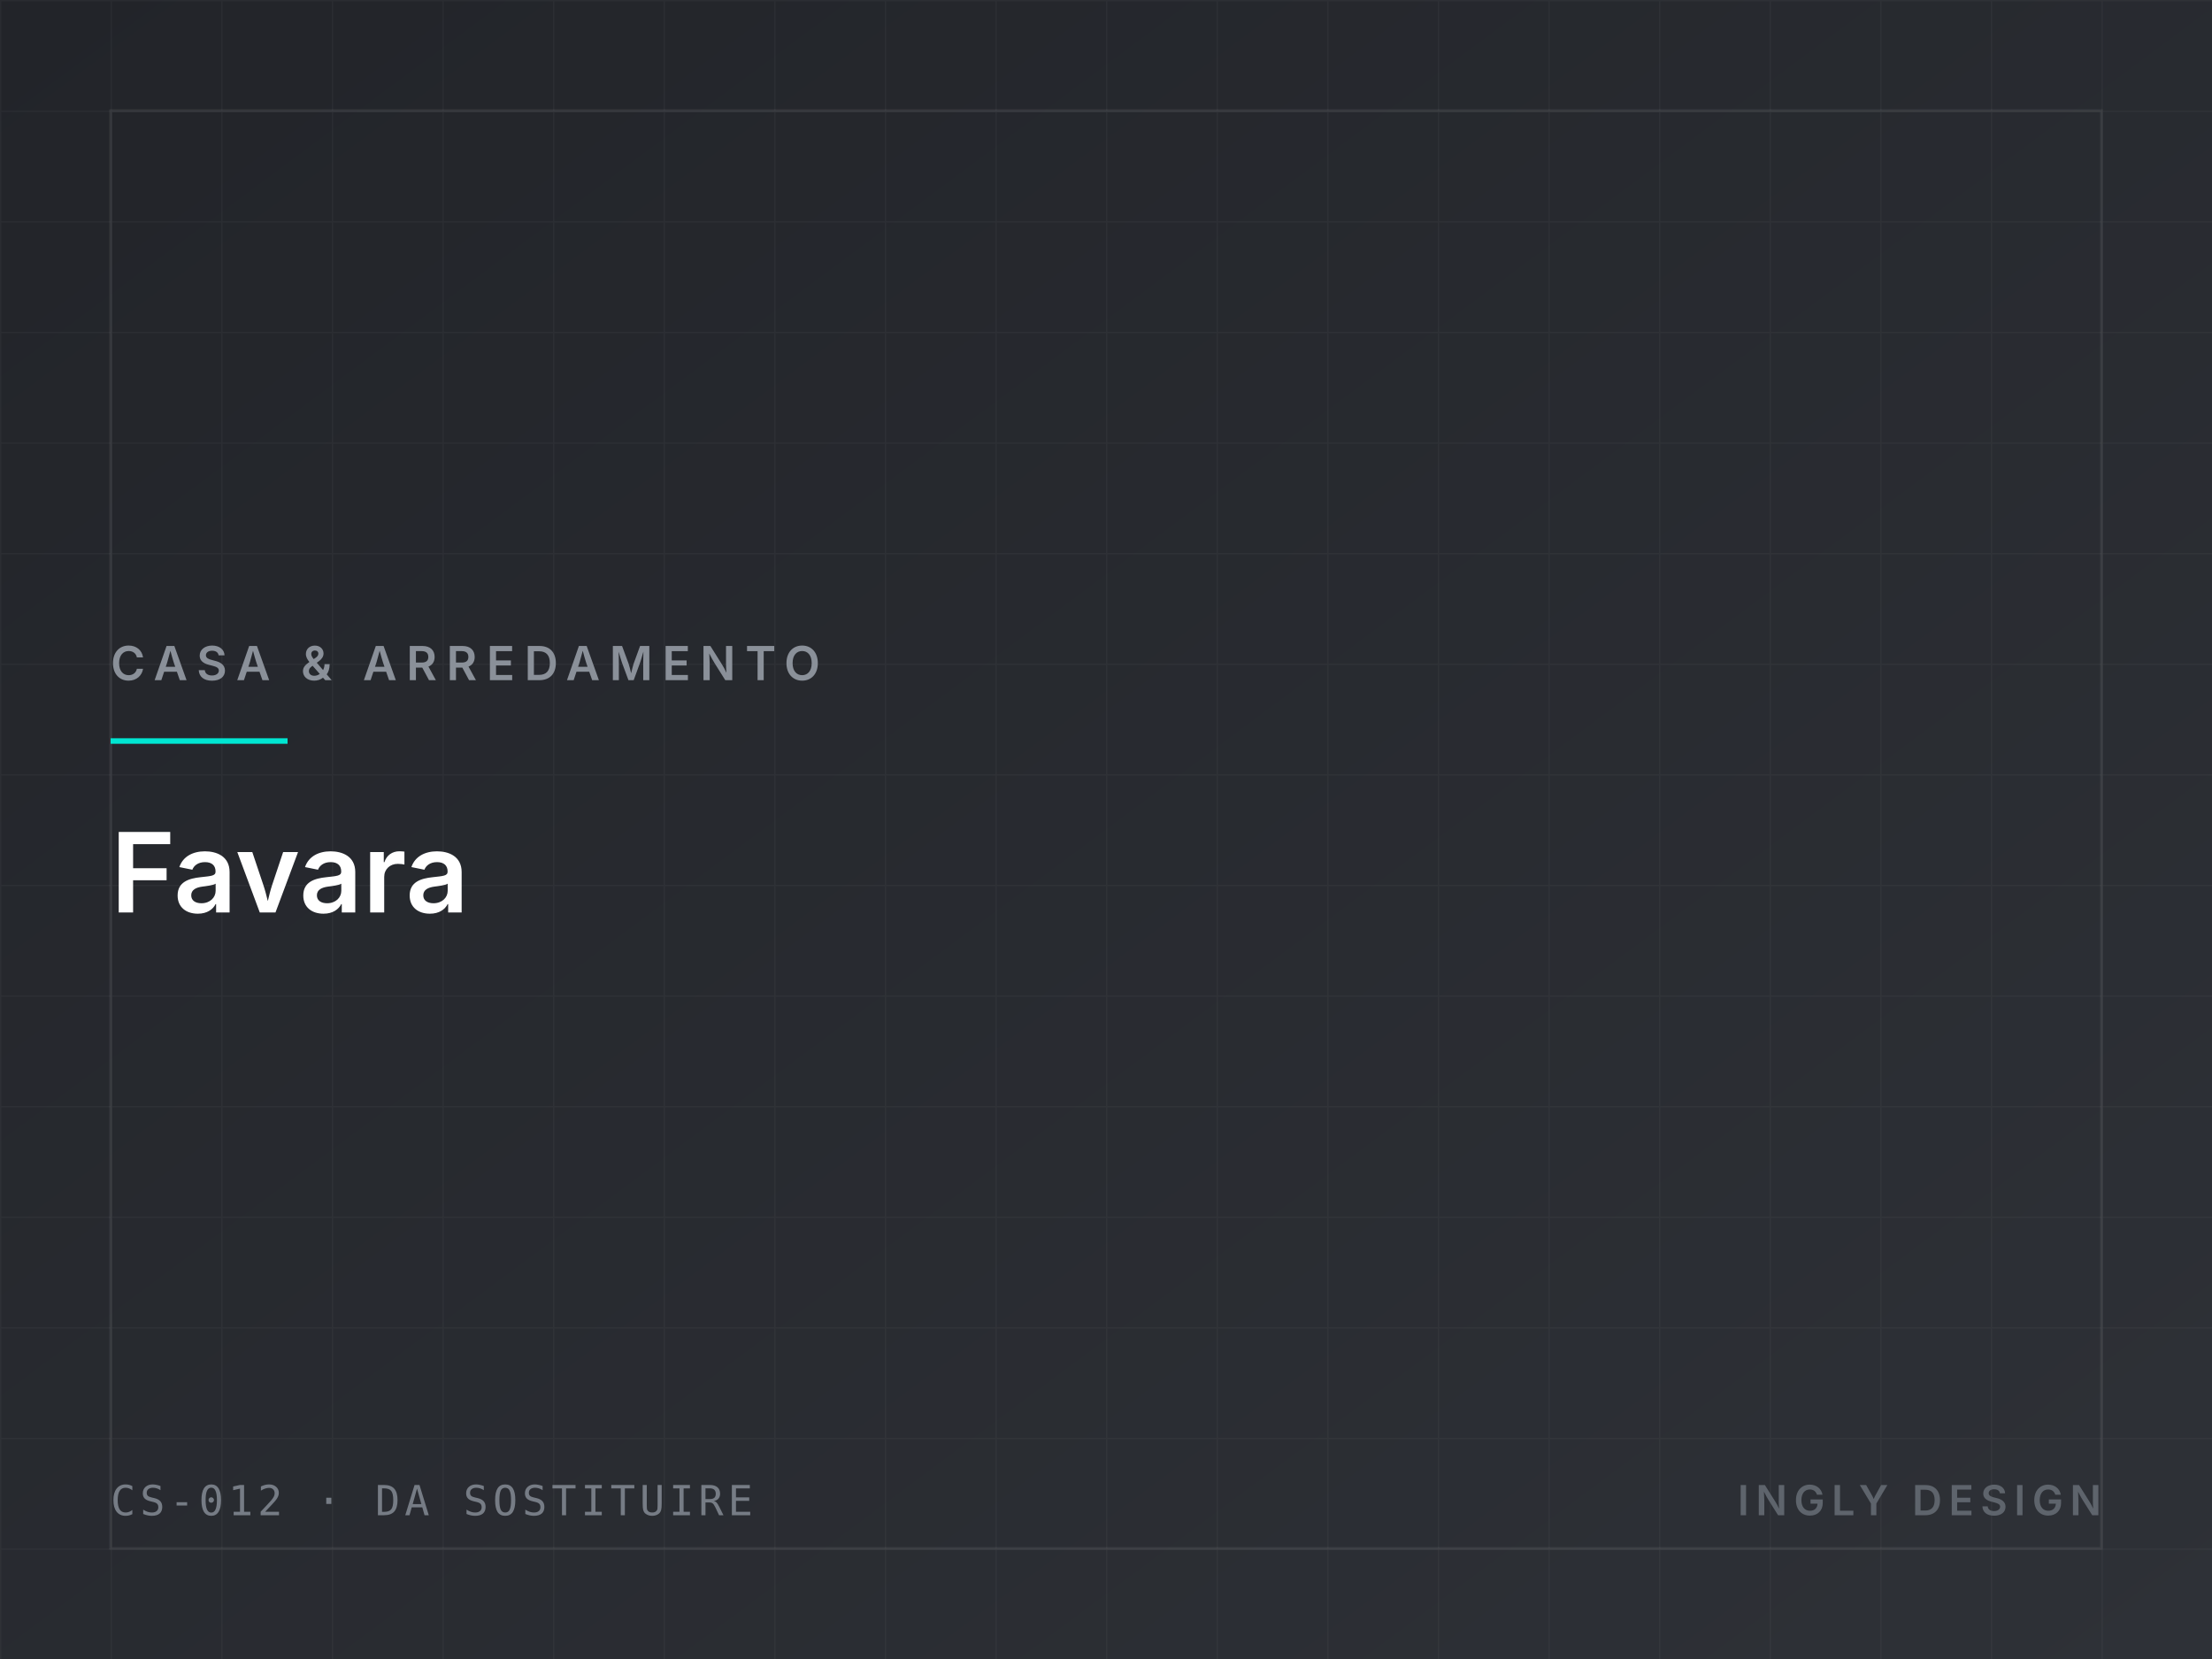
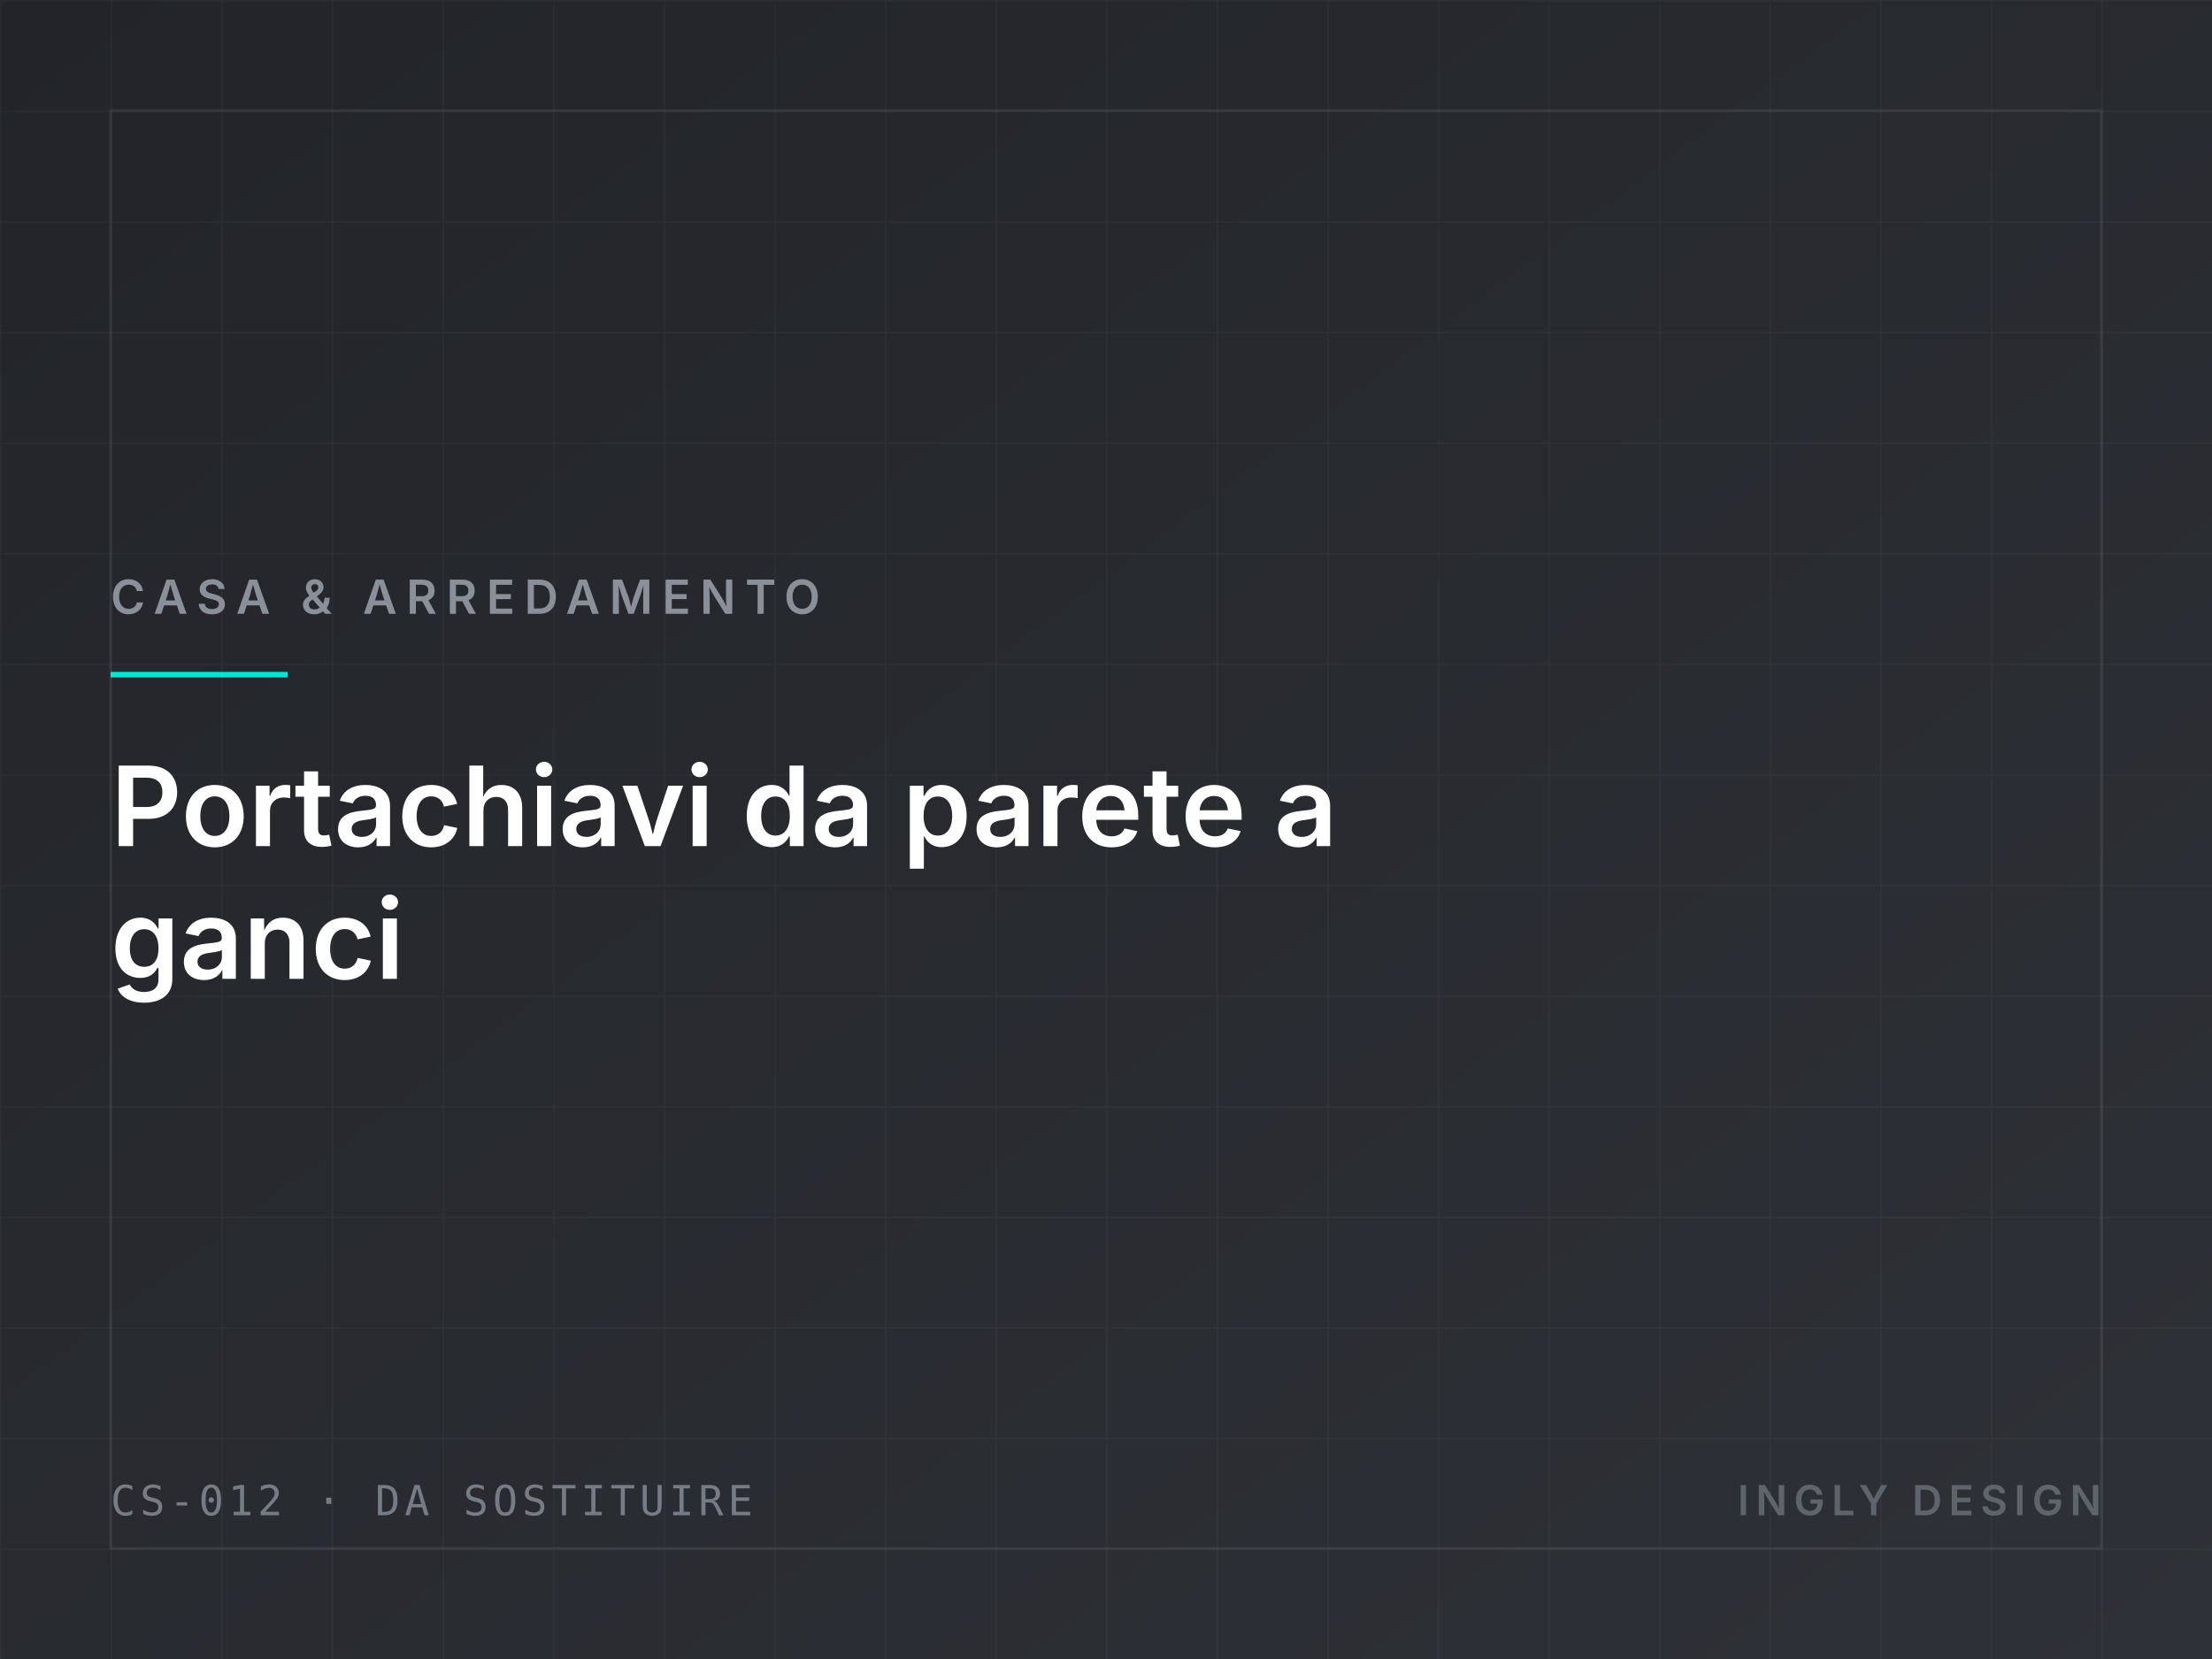
- <svg xmlns="http://www.w3.org/2000/svg" viewBox="0 0 800 600" width="800" height="600" role="img" aria-label="Favara">
+ <svg xmlns="http://www.w3.org/2000/svg" viewBox="0 0 800 600" width="800" height="600" role="img" aria-label="Portachiavi da parete a ganci">
  <defs>
    <linearGradient id="g" x1="0" y1="0" x2="1" y2="1">
      <stop offset="0" stop-color="#222429" />
      <stop offset="1" stop-color="#2E3137" />
    </linearGradient>
    <pattern id="grid" width="40" height="40" patternUnits="userSpaceOnUse">
      <path d="M40 0H0V40" fill="none" stroke="#ffffff" stroke-opacity=".035" stroke-width="1" />
    </pattern>
  </defs>
  <rect width="800" height="600" fill="url(#g)" />
  <rect width="800" height="600" fill="url(#grid)" />
  <rect x="40" y="40" width="720" height="520" fill="none" stroke="#ffffff" stroke-opacity=".07" />
-   <line x1="40" y1="268" x2="104" y2="268" stroke="#00E6D2" stroke-width="2" />
-   <text x="40" y="246" font-family="system-ui,-apple-system,Segoe UI,sans-serif" font-size="17" font-weight="600" letter-spacing="3.4" fill="#8A9099">CASA &amp; ARREDAMENTO</text>
-   <text x="40" y="330" font-family="system-ui,-apple-system,Segoe UI,sans-serif" font-size="40" font-weight="600" fill="#FFFFFF">Favara</text>
+   <line x1="40" y1="244" x2="104" y2="244" stroke="#00E6D2" stroke-width="2" />
+   <text x="40" y="222" font-family="system-ui,-apple-system,Segoe UI,sans-serif" font-size="17" font-weight="600" letter-spacing="3.4" fill="#8A9099">CASA &amp; ARREDAMENTO</text>
+   <text x="40" y="306" font-family="system-ui,-apple-system,Segoe UI,sans-serif" font-size="40" font-weight="600" fill="#FFFFFF">Portachiavi da parete a</text>
+   <text x="40" y="354" font-family="system-ui,-apple-system,Segoe UI,sans-serif" font-size="40" font-weight="600" fill="#FFFFFF">ganci</text>
  <text x="40" y="548" font-family="ui-monospace,SFMono-Regular,Menlo,monospace" font-size="15" letter-spacing="1.6" fill="#767C85">CS-012 · DA SOSTITUIRE</text>
  <text x="760" y="548" text-anchor="end" font-family="system-ui,-apple-system,Segoe UI,sans-serif" font-size="15" font-weight="600" letter-spacing="2.4" fill="#5E646C">INGLY DESIGN</text>
</svg>
